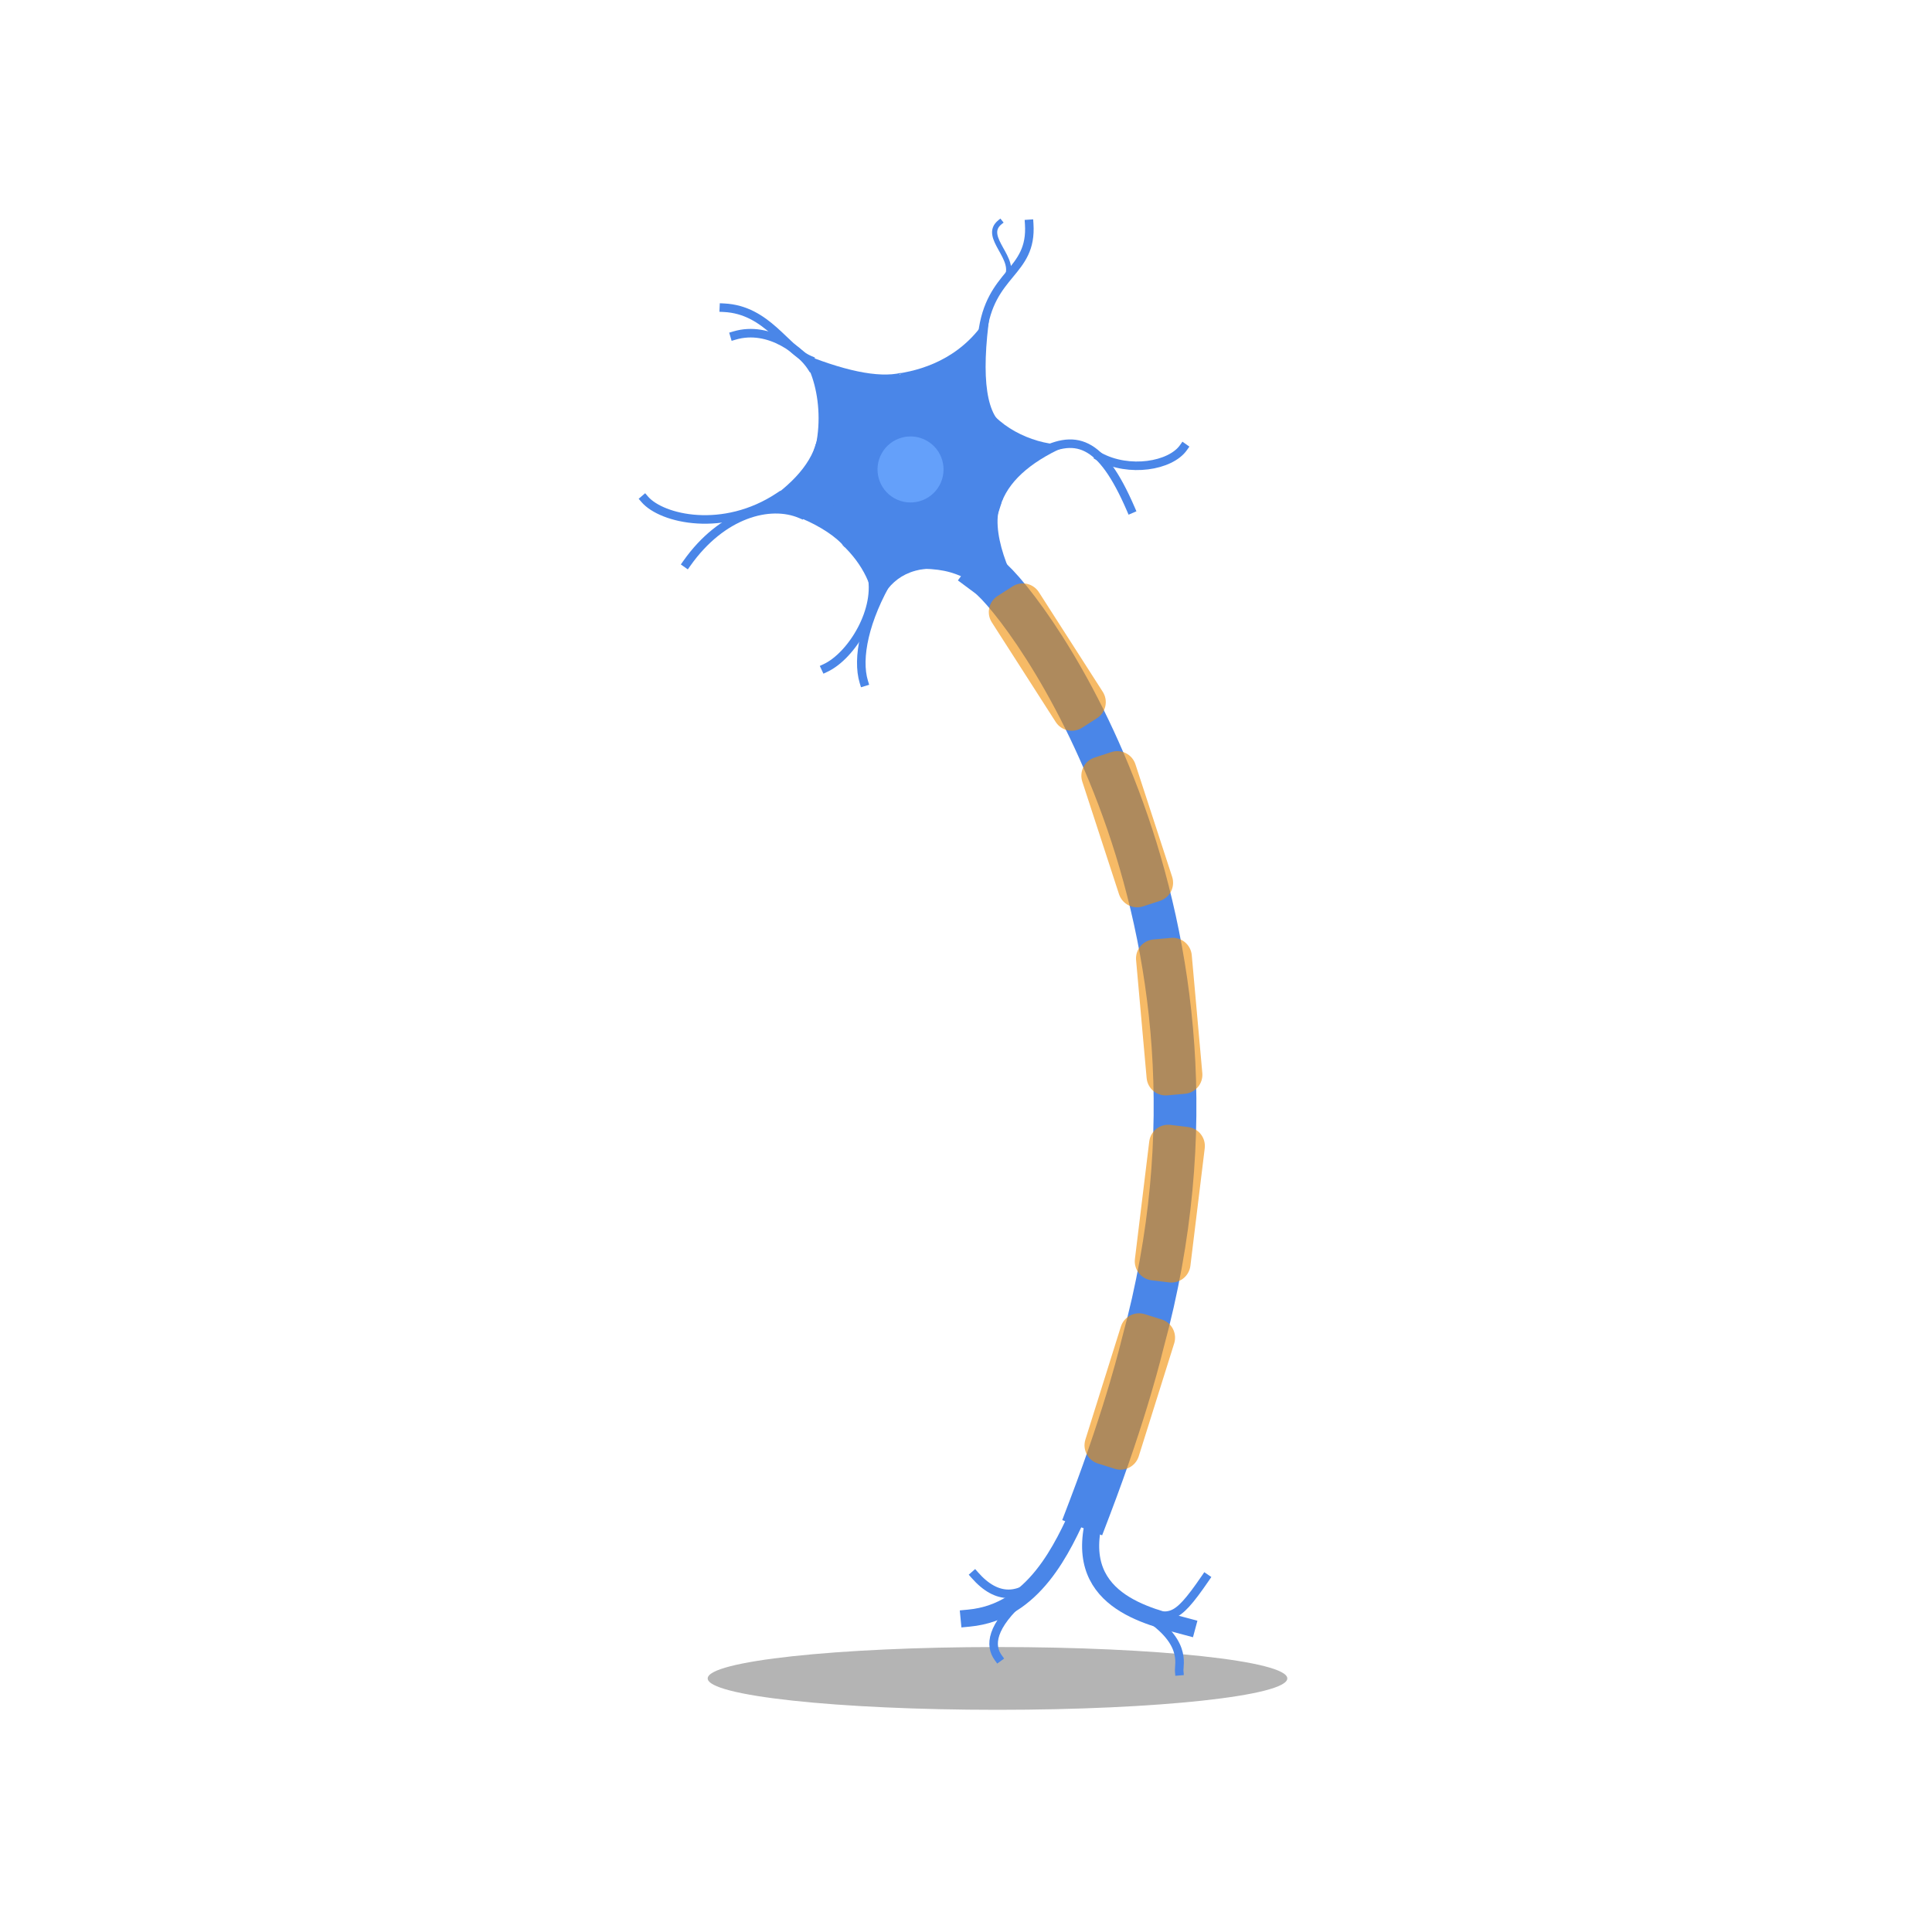
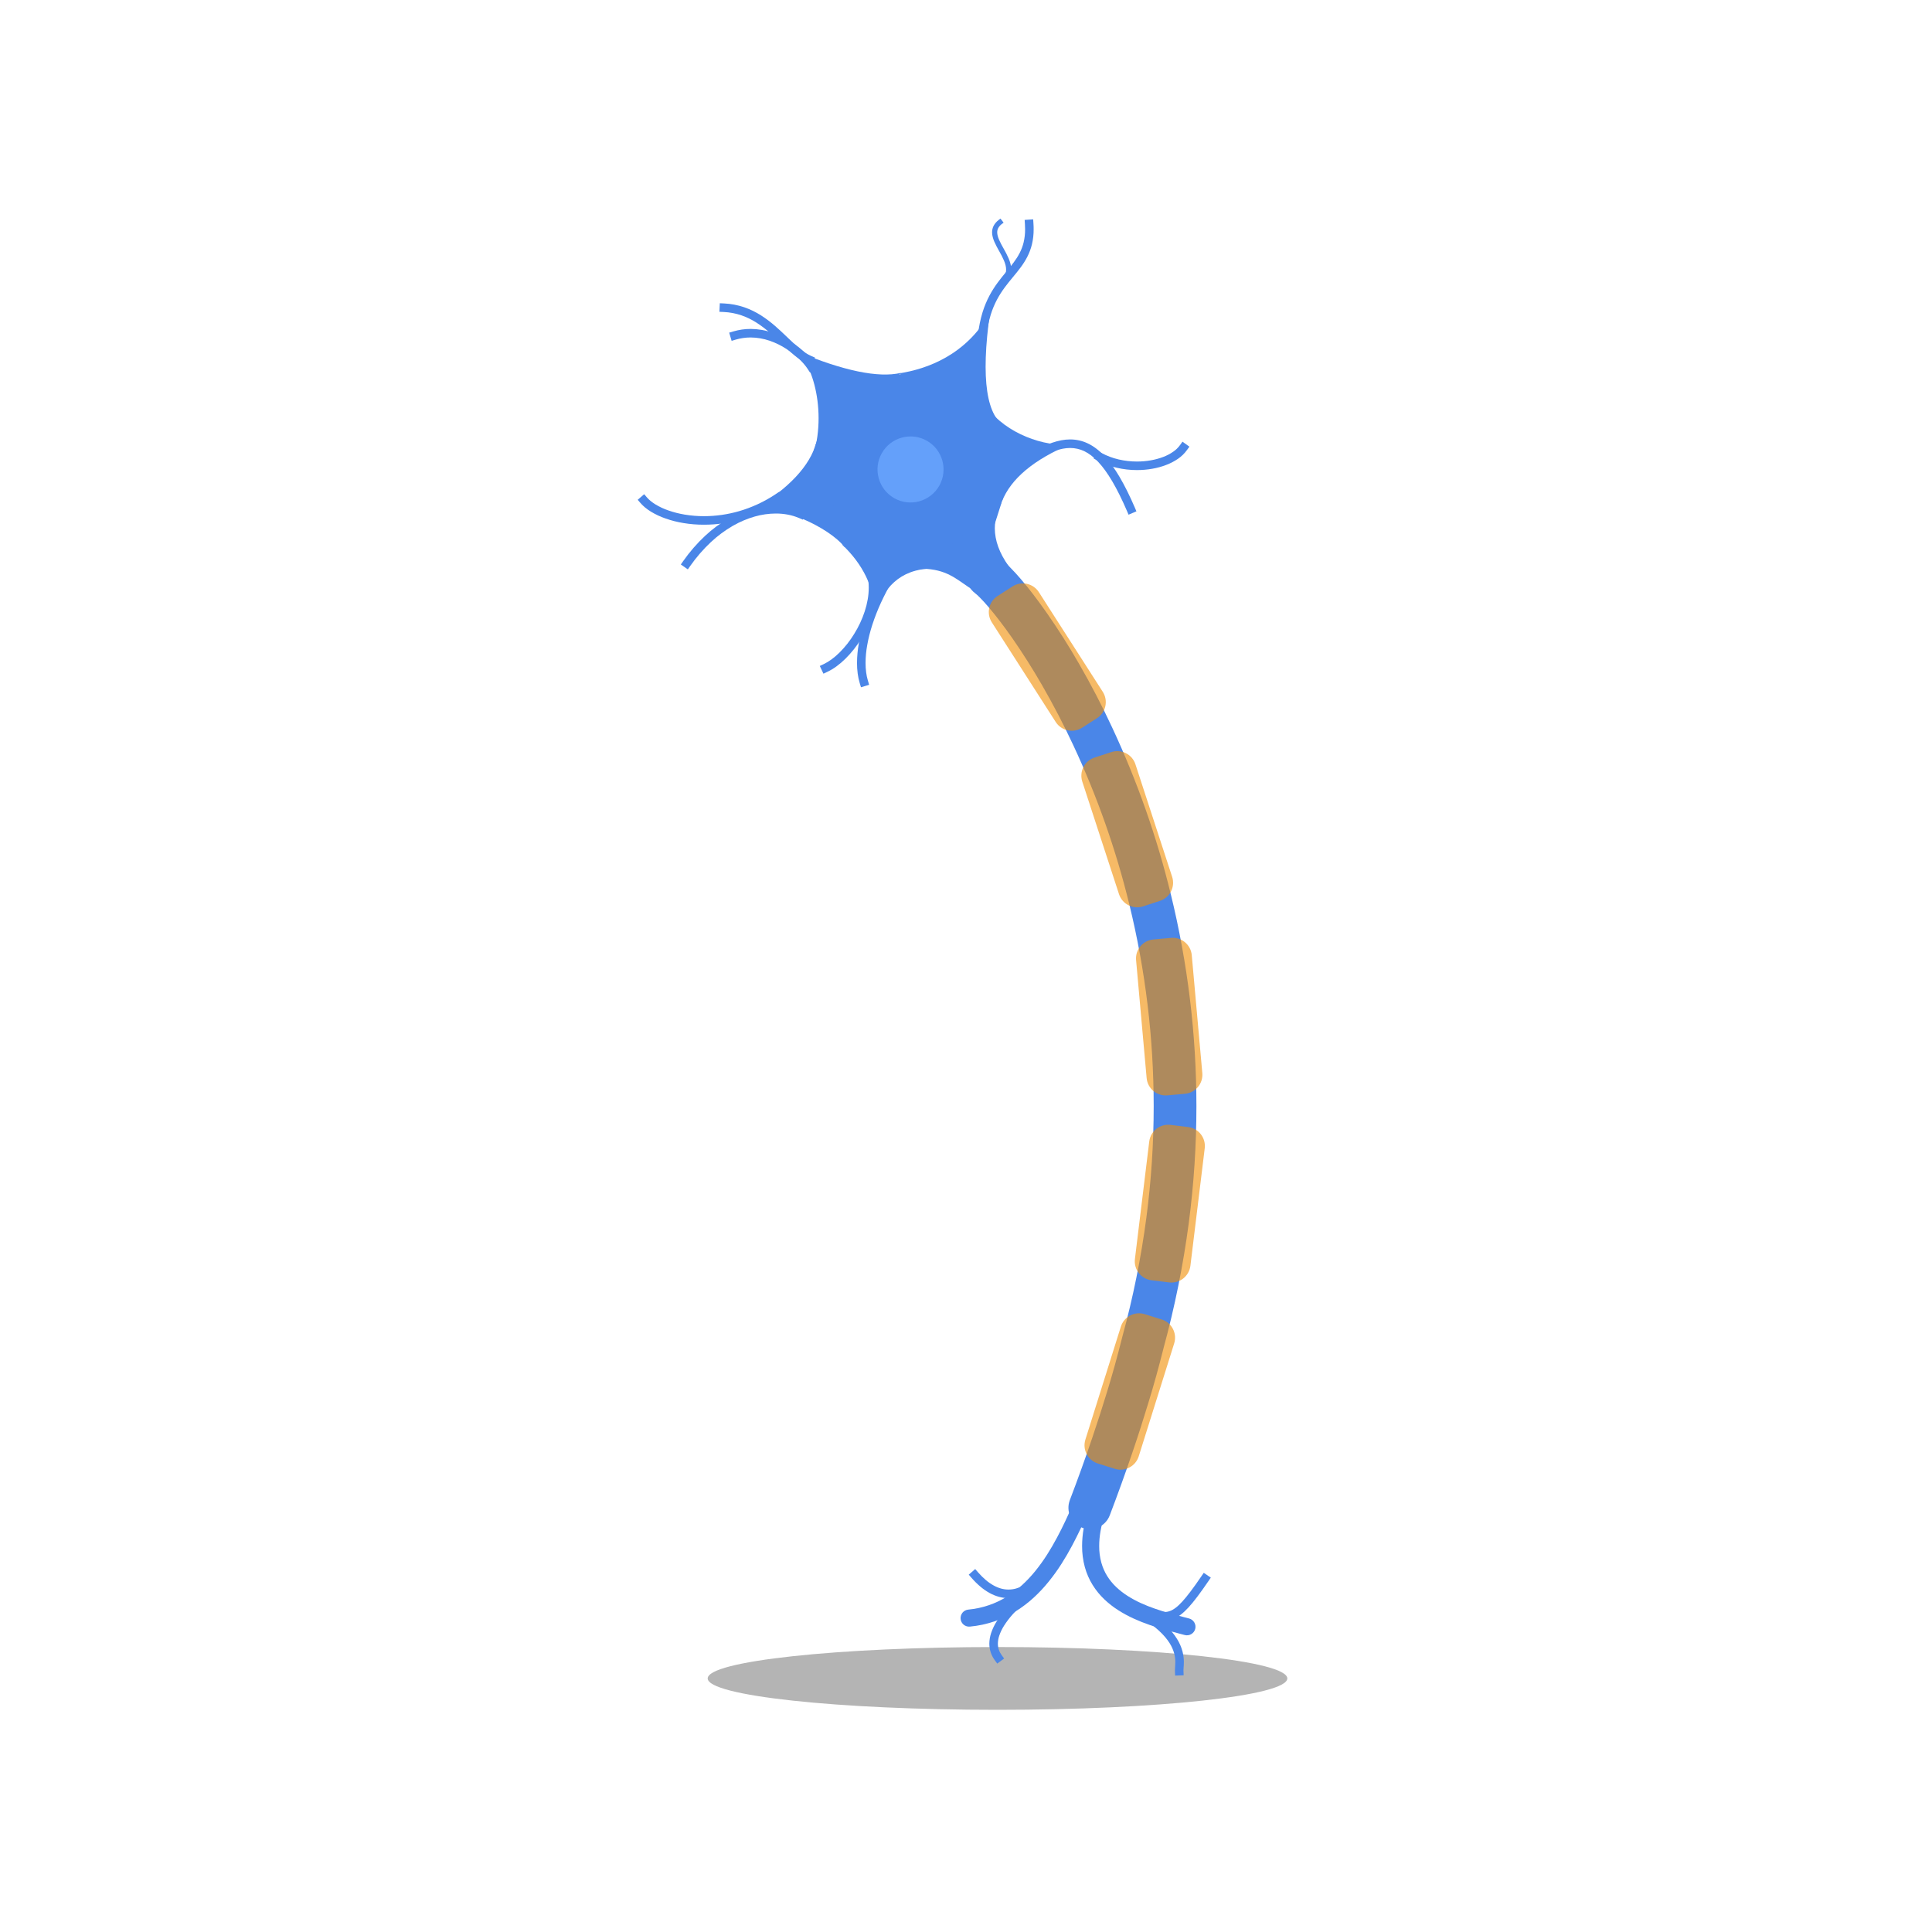
<svg xmlns="http://www.w3.org/2000/svg" style="isolation:isolate" viewBox="0 0 800 800" width="800" height="800">
  <g id="Group">
    <ellipse vector-effect="non-scaling-stroke" cx="413.044" cy="695" rx="120" ry="13" id="shadow" fill="rgb(180,180,180)" />
    <g id="Group">
-       <path d=" M 409.018 238.511 C 424.659 250.143 521.369 379.376 473.274 555.841 C 472.891 557.249 466.768 583.647 451.256 624.329" id="Path" fill="none" vector-effect="non-scaling-stroke" stroke-width="17.691" stroke="rgb(74,134,232)" stroke-linejoin="miter" stroke-linecap="square" stroke-miterlimit="3" />
+       <path d=" M 403.62 245.52 C 401.76 244.08 400.55 241.97 400.25 239.65 C 399.95 237.32 400.58 234.97 402.01 233.11 C 403.44 231.25 405.56 230.04 407.88 229.74 C 410.21 229.44 412.56 230.07 414.42 231.51 C 415.79 232.56 417.09 233.72 418.29 234.97 C 419.82 236.51 421.29 238.12 422.69 239.77 C 424.48 241.86 426.2 243.99 427.87 246.17 C 429.87 248.79 431.82 251.45 433.7 254.16 C 438.34 260.83 442.69 267.71 446.75 274.76 C 451.72 283.38 456.32 292.21 460.52 301.24 C 470.87 323.4 479.01 346.53 484.81 370.29 C 491.84 399.01 495.4 428.47 495.41 458.03 C 495.41 474.25 494.34 490.45 492.23 506.53 C 489.92 523.95 486.45 541.19 481.82 558.13 C 481.77 558.31 481.73 558.48 481.69 558.66 C 479.84 566.03 477.81 573.36 475.59 580.63 C 473.49 587.57 471.28 594.47 468.94 601.34 C 465.97 610.11 462.82 618.83 459.52 627.48 C 458.68 629.67 457.01 631.44 454.87 632.4 C 452.73 633.36 450.29 633.43 448.1 632.59 C 445.91 631.76 444.14 630.08 443.18 627.94 C 442.22 625.8 442.16 623.37 442.99 621.17 C 446.22 612.72 449.28 604.22 452.19 595.65 C 454.46 588.97 456.62 582.25 458.67 575.49 C 460.79 568.52 462.73 561.51 464.5 554.45 C 464.58 554.14 464.65 553.84 464.73 553.54 C 469.16 537.35 472.49 520.87 474.69 504.22 C 476.7 488.91 477.72 473.48 477.72 458.03 C 477.71 429.88 474.32 401.84 467.63 374.5 C 462.1 351.86 454.35 329.83 444.49 308.72 C 440.5 300.15 436.14 291.77 431.42 283.58 C 427.61 276.97 423.53 270.52 419.18 264.25 C 417.45 261.77 415.66 259.33 413.82 256.93 C 412.34 254.99 410.81 253.1 409.23 251.25 C 408.08 249.89 406.88 248.58 405.63 247.32 C 405 246.67 404.33 246.07 403.62 245.52 Z " id="Path" fill="rgb(74,134,232)" />
      <path d=" M 372.386 154.587 C 383.878 152.805 400.022 147.058 409.918 129.519 Q 404.114 170.895 417.068 177.14" id="Path" fill="rgb(74,134,232)" />
      <polygon points="407.799,229.839,421.941,185.486,390.601,151.062,345.119,160.991,330.976,205.344,362.316,239.768" id="Polygon" fill="rgb(74,134,232)" />
      <path d=" M 383.754 182.485 C 377.182 178.777 368.835 181.102 365.126 187.674 C 361.418 194.247 363.743 202.594 370.316 206.302 C 376.888 210.011 385.235 207.685 388.944 201.113 C 392.652 194.54 390.327 186.193 383.754 182.485 Z " id="Ellipse" fill="rgb(100,160,250)" />
-       <path d=" M 414.682 208.219 C 409.196 218.412 418.799 241.903 425.901 249.1 C 399.455 243.214 401.482 235.853 382.014 235.5" id="Path" fill="rgb(74,134,232)" />
+       <path d=" M 414.682 208.219 C 409.872 217.156 411 227.375 421 238.557 C 423.028 240.827 423.017 244.304 425.901 247 C 398.75 251.625 401.482 235.853 382.014 235.5" id="Path" fill="rgb(74,134,232)" />
      <path d=" M 386.071 235.375 C 372.165 235.673 365.852 243.901 362.332 253.896 Q 361.786 237.907 348.636 225.437" id="Path" fill="rgb(74,134,232)" />
      <path d=" M 408.93 168.828 C 416.334 179.384 432.771 185.325 443.27 183.89 Q 420.451 193.512 414.87 207.663" id="Path" fill="rgb(74,134,232)" />
      <path d=" M 349.809 226.631 C 343.188 218.111 322.004 208.644 311.726 211.224 Q 334.054 197.846 338.048 183.168" id="Path" fill="rgb(74,134,232)" />
      <path d=" M 334.077 195.163 C 343.333 176.882 338.042 151.973 329.729 145.402 Q 358.966 157.646 373.017 154.411" id="Path" fill="rgb(74,134,232)" />
-       <path d=" M 368.366 238.962 C 358.005 256.44 354.707 272.556 357.692 282.374" id="Path" fill="none" vector-effect="non-scaling-stroke" stroke-width="3.538" stroke="rgb(74,134,232)" stroke-linejoin="miter" stroke-linecap="square" stroke-miterlimit="3" />
-       <path d=" M 360.778 237.338 C 364.591 252.247 352.638 271.548 341.812 276.603" id="Path" fill="none" vector-effect="non-scaling-stroke" stroke-width="3.538" stroke="rgb(74,134,232)" stroke-linejoin="miter" stroke-linecap="square" stroke-miterlimit="3" />
-       <path d=" M 322.563 205.677 C 299.62 220.904 274.006 214.956 266.956 206.726" id="Path" fill="none" vector-effect="non-scaling-stroke" stroke-width="3.538" stroke="rgb(74,134,232)" stroke-linejoin="miter" stroke-linecap="square" stroke-miterlimit="3" />
-       <path d=" M 331.532 212.863 C 318.8 207.451 298.953 212.651 284.385 233.303" id="Path" fill="none" vector-effect="non-scaling-stroke" stroke-width="3.538" stroke="rgb(74,134,232)" stroke-linejoin="miter" stroke-linecap="square" stroke-miterlimit="3" />
-       <path d=" M 468.242 210.798 C 455.797 181.983 445.158 179.17 428.729 188.504" id="Path" fill="none" vector-effect="non-scaling-stroke" stroke-width="3.538" stroke="rgb(74,134,232)" stroke-linejoin="miter" stroke-linecap="square" stroke-miterlimit="3" />
-       <path d=" M 490.039 185.357 C 484.682 192.965 467.517 195.812 455.233 189.106" id="Path" fill="none" vector-effect="non-scaling-stroke" stroke-width="3.538" stroke="rgb(74,134,232)" stroke-linejoin="miter" stroke-linecap="square" stroke-miterlimit="3" />
-       <path d=" M 426.169 92.709 C 427.524 113.246 409.815 112.516 406.78 138.379" id="Path" fill="none" vector-effect="non-scaling-stroke" stroke-width="3.538" stroke="rgb(74,134,232)" stroke-linejoin="miter" stroke-linecap="square" stroke-miterlimit="3" />
-       <path d=" M 414.078 92 C 406.303 98.244 421.883 107.244 416.531 115.444" id="Path" fill="none" vector-effect="non-scaling-stroke" stroke-width="2.123" stroke="rgb(74,134,232)" stroke-linejoin="miter" stroke-linecap="square" stroke-miterlimit="3" />
-       <path d=" M 299.743 127.42 C 317.735 128.269 325.304 144.766 335.146 148.99" id="Path" fill="none" vector-effect="non-scaling-stroke" stroke-width="3.538" stroke="rgb(74,134,232)" stroke-linejoin="miter" stroke-linecap="square" stroke-miterlimit="3" />
-       <path d=" M 304.141 138.938 C 318.817 134.594 332.148 145.92 335.937 151.828" id="Path" fill="none" vector-effect="non-scaling-stroke" stroke-width="3.538" stroke="rgb(74,134,232)" stroke-linejoin="miter" stroke-linecap="square" stroke-miterlimit="3" />
+       <path d=" M 359.39 281.87 L 359.89 283.56 L 356.51 284.58 L 356 282.88 C 355.61 281.58 355.32 280.25 355.15 278.9 C 354.96 277.44 354.86 275.97 354.87 274.5 C 354.89 271.81 355.13 269.13 355.61 266.48 C 356.15 263.48 356.9 260.52 357.84 257.62 C 358.9 254.37 360.15 251.18 361.58 248.08 C 363.16 244.65 364.92 241.3 366.85 238.06 L 367.75 236.54 L 370.79 238.35 L 369.89 239.87 C 368.02 243 366.32 246.24 364.79 249.56 C 363.42 252.54 362.22 255.59 361.21 258.71 C 360.31 261.46 359.61 264.27 359.1 267.11 C 358.65 269.55 358.42 272.03 358.41 274.51 C 358.4 275.83 358.49 277.14 358.66 278.45 C 358.81 279.6 359.05 280.75 359.39 281.87 Z " id="Path" fill="rgb(74,134,232)" />
+       <path d=" M 359.06 237.77 L 358.63 236.05 L 362.06 235.19 L 362.49 236.91 C 363.02 239.01 363.28 241.17 363.27 243.34 C 363.27 245.18 363.1 247.01 362.79 248.82 C 362.46 250.66 362.01 252.47 361.43 254.24 C 360.26 257.8 358.67 261.2 356.7 264.38 C 354.84 267.42 352.63 270.22 350.11 272.73 C 348.96 273.87 347.72 274.93 346.41 275.9 C 345.21 276.79 343.92 277.56 342.57 278.2 L 340.97 278.96 L 339.46 275.76 L 341.05 275.01 C 342.2 274.46 343.29 273.8 344.31 273.05 C 345.48 272.19 346.58 271.24 347.61 270.22 C 349.94 267.91 351.97 265.32 353.68 262.52 C 355.52 259.58 356.99 256.43 358.07 253.14 C 358.6 251.53 359.01 249.88 359.3 248.21 C 359.58 246.6 359.73 244.96 359.73 243.33 C 359.74 241.45 359.52 239.59 359.06 237.77 Z " id="Path" fill="rgb(74,134,232)" />
+       <path d=" M 321.18 204.62 L 322.65 203.64 L 324.62 206.58 L 323.14 207.56 C 318.18 210.87 312.74 213.4 307.01 215.07 C 301.98 216.53 296.76 217.27 291.52 217.27 C 288.66 217.28 285.81 217.05 282.99 216.58 C 280.46 216.17 277.98 215.54 275.57 214.69 C 273.46 213.97 271.45 213.02 269.54 211.87 C 268.71 211.36 267.91 210.79 267.15 210.17 C 266.45 209.6 265.81 208.98 265.22 208.3 L 264.06 206.96 L 266.73 204.64 L 267.89 205.98 C 268.35 206.51 268.85 206.99 269.39 207.43 C 270.02 207.95 270.69 208.42 271.38 208.85 C 273.07 209.87 274.86 210.71 276.73 211.35 C 278.95 212.13 281.24 212.71 283.56 213.09 C 286.19 213.52 288.85 213.74 291.51 213.74 C 296.42 213.73 301.31 213.03 306.03 211.67 C 311.41 210.1 316.52 207.73 321.18 204.62 Z " id="Path" fill="rgb(74,134,232)" />
+       <path d=" M 285.83 234.32 L 284.82 235.77 L 281.92 233.74 L 282.93 232.29 C 285.57 228.52 288.59 225.04 291.95 221.9 C 294.9 219.13 298.17 216.71 301.67 214.68 C 304.79 212.87 308.13 211.46 311.6 210.47 C 314.73 209.58 317.97 209.11 321.22 209.1 C 323.15 209.09 325.07 209.27 326.96 209.64 C 328.76 209.98 330.53 210.52 332.22 211.23 L 333.85 211.92 L 332.47 215.18 L 330.84 214.49 C 329.38 213.87 327.85 213.41 326.29 213.11 C 324.63 212.79 322.93 212.63 321.24 212.64 C 318.3 212.65 315.39 213.07 312.57 213.87 C 309.38 214.78 306.31 216.08 303.44 217.74 C 300.17 219.64 297.12 221.9 294.36 224.48 C 291.19 227.46 288.33 230.75 285.83 234.32 Z " id="Path" fill="rgb(74,134,232)" />
+       <path d=" M 469.87 210.1 L 470.57 211.73 L 467.31 213.12 L 466.62 211.5 C 465.65 209.25 464.62 207.02 463.54 204.83 C 462.6 202.93 461.6 201.07 460.53 199.25 C 459.61 197.69 458.63 196.18 457.57 194.71 C 456.68 193.47 455.7 192.29 454.66 191.17 C 453.78 190.22 452.82 189.35 451.79 188.56 C 450.91 187.89 449.96 187.3 448.96 186.81 C 447.14 185.95 445.16 185.5 443.15 185.5 C 442.13 185.5 441.12 185.6 440.13 185.79 C 439.02 186 437.94 186.29 436.87 186.65 C 435.68 187.06 434.51 187.54 433.37 188.08 C 432.09 188.68 430.84 189.34 429.61 190.04 L 428.07 190.92 L 426.32 187.85 L 427.85 186.97 C 429.16 186.22 430.5 185.52 431.86 184.88 C 433.12 184.29 434.4 183.76 435.72 183.31 C 436.94 182.89 438.2 182.55 439.47 182.31 C 440.68 182.08 441.91 181.96 443.14 181.96 C 445.68 181.96 448.2 182.53 450.49 183.63 C 451.71 184.22 452.87 184.93 453.94 185.76 C 455.13 186.66 456.23 187.66 457.25 188.75 C 458.39 189.98 459.46 191.28 460.44 192.64 C 461.56 194.2 462.61 195.8 463.58 197.46 C 464.69 199.36 465.73 201.29 466.71 203.26 C 467.82 205.51 468.88 207.79 469.87 210.1 Z " id="Path" fill="rgb(74,134,232)" />
+       <path d=" M 488.61 184.32 L 489.64 182.89 L 492.51 184.96 L 491.47 186.39 C 490.47 187.78 489.23 188.98 487.82 189.95 C 486.3 191 484.65 191.86 482.92 192.51 C 481.05 193.23 479.12 193.76 477.14 194.1 C 475.05 194.47 472.93 194.65 470.8 194.65 C 467.98 194.65 465.18 194.33 462.43 193.69 C 459.63 193.05 456.92 192.03 454.39 190.66 L 452.84 189.82 L 454.52 186.71 L 456.07 187.55 C 458.33 188.77 460.73 189.67 463.23 190.25 C 465.71 190.82 468.25 191.11 470.8 191.11 C 472.72 191.11 474.64 190.95 476.54 190.61 C 478.29 190.31 480.01 189.84 481.67 189.21 C 483.14 188.66 484.53 187.93 485.81 187.04 C 486.89 186.3 487.84 185.38 488.61 184.32 Z " id="Path" fill="rgb(74,134,232)" />
+       <path d=" M 408.54 138.58 L 408.34 140.33 L 404.82 139.94 L 405.02 138.18 C 405.36 135.18 405.97 132.21 406.85 129.32 C 407.59 126.92 408.55 124.6 409.72 122.39 C 410.74 120.48 411.9 118.66 413.19 116.92 C 414.34 115.38 415.53 113.88 416.77 112.41 C 417.81 111.17 418.82 109.9 419.79 108.61 C 420.7 107.39 421.52 106.11 422.22 104.76 C 422.94 103.37 423.49 101.9 423.86 100.38 C 424.28 98.58 424.49 96.74 424.47 94.9 C 424.47 94.21 424.45 93.52 424.4 92.83 L 424.29 91.06 L 427.82 90.83 L 427.93 92.59 C 427.99 93.35 428.01 94.12 428.01 94.88 C 428.03 97.01 427.79 99.13 427.3 101.2 C 426.86 103 426.21 104.74 425.36 106.39 C 424.57 107.91 423.65 109.36 422.62 110.74 C 421.61 112.08 420.56 113.4 419.48 114.68 C 418.29 116.1 417.13 117.55 416.03 119.03 C 414.84 120.63 413.78 122.3 412.84 124.05 C 411.78 126.06 410.9 128.17 410.23 130.35 C 409.42 133.03 408.85 135.79 408.54 138.58 Z " id="Path" fill="rgb(74,134,232)" />
+       <path d=" M 413.43 91.16 L 414.27 90.51 L 415.57 92.2 L 414.72 92.84 C 414.14 93.29 413.66 93.86 413.31 94.51 C 413.05 95.03 412.92 95.61 412.92 96.2 C 412.93 96.68 412.99 97.17 413.12 97.64 C 413.26 98.19 413.45 98.73 413.68 99.25 C 414.23 100.48 414.85 101.68 415.53 102.84 C 416.32 104.2 417.04 105.61 417.68 107.06 C 417.99 107.79 418.24 108.54 418.44 109.31 C 418.63 110.07 418.73 110.86 418.74 111.65 C 418.73 113.21 418.27 114.73 417.42 116.03 L 416.83 116.91 L 415.06 115.75 L 415.64 114.86 C 416.27 113.91 416.61 112.79 416.61 111.65 C 416.61 111.04 416.53 110.42 416.38 109.83 C 416.21 109.17 416 108.53 415.73 107.91 C 415.13 106.54 414.45 105.2 413.69 103.91 C 412.98 102.68 412.32 101.41 411.74 100.11 C 411.47 99.49 411.24 98.84 411.07 98.18 C 410.89 97.54 410.8 96.88 410.8 96.21 C 410.79 95.28 411.01 94.37 411.42 93.54 C 411.91 92.61 412.6 91.8 413.43 91.16 Z " id="Path" fill="rgb(74,134,232)" />
+       <path d=" M 299.66 129.19 L 297.89 129.11 L 298.06 125.57 L 299.82 125.65 C 302.68 125.78 305.5 126.32 308.2 127.24 C 310.65 128.09 312.99 129.23 315.18 130.63 C 317.23 131.95 319.17 133.42 321.01 135.03 C 322.72 136.54 324.39 138.08 326.03 139.68 C 326.88 140.5 327.75 141.32 328.62 142.13 C 329.42 142.88 330.25 143.61 331.1 144.31 C 331.87 144.95 332.67 145.54 333.51 146.09 C 334.25 146.58 335.04 147.01 335.85 147.37 L 337.48 148.08 L 336.06 151.32 L 334.44 150.61 C 333.43 150.17 332.47 149.65 331.56 149.05 C 330.62 148.43 329.71 147.76 328.84 147.04 C 327.94 146.29 327.06 145.52 326.21 144.72 C 325.32 143.89 324.44 143.06 323.56 142.22 C 321.97 140.67 320.34 139.16 318.67 137.69 C 316.97 136.2 315.16 134.83 313.26 133.61 C 311.32 132.36 309.23 131.35 307.05 130.59 C 304.66 129.77 302.18 129.3 299.66 129.19 Z " id="Path" fill="rgb(74,134,232)" />
+       <path d=" M 304.64 140.63 L 302.95 141.14 L 301.94 137.74 L 303.64 137.24 C 305.97 136.55 308.4 136.2 310.83 136.2 C 313.92 136.22 316.98 136.75 319.89 137.76 C 322.61 138.7 325.2 139.97 327.6 141.54 C 329.74 142.92 331.74 144.51 333.57 146.29 C 334.34 147.04 335.08 147.83 335.78 148.66 C 336.37 149.36 336.92 150.09 337.42 150.86 L 338.38 152.35 L 335.42 154.28 L 334.45 152.79 C 334.03 152.15 333.57 151.53 333.07 150.94 C 332.45 150.2 331.8 149.5 331.1 148.83 C 329.44 147.21 327.62 145.77 325.67 144.51 C 323.51 143.09 321.18 141.95 318.73 141.1 C 316.19 140.22 313.51 139.76 310.82 139.74 C 308.73 139.74 306.65 140.04 304.64 140.63 Z " id="Path" fill="rgb(74,134,232)" />
      <path d="M 410.692 257.702 L 437.148 298.96 C 439.502 302.63 444.393 303.699 448.064 301.345 L 454.248 297.38 C 457.918 295.026 458.987 290.135 456.634 286.465 L 430.178 245.207 C 427.824 241.537 422.933 240.468 419.262 242.821 L 413.078 246.787 C 409.408 249.141 408.339 254.032 410.692 257.702 Z" style="stroke:none;fill:#F08C00;stroke-miterlimit:10;opacity:0.6;" />
      <path d="M 448.155 323.659 L 463.356 370.253 C 464.709 374.398 469.172 376.666 473.317 375.313 L 480.301 373.035 C 484.447 371.682 486.714 367.219 485.362 363.073 L 470.16 316.479 C 468.808 312.334 464.344 310.066 460.199 311.419 L 453.215 313.697 C 449.07 315.05 446.802 319.513 448.155 323.659 Z" style="stroke:none;fill:#F08C00;stroke-miterlimit:10;opacity:0.6;" />
      <path d="M 470.43 397.584 L 474.796 446.4 C 475.185 450.743 479.026 453.954 483.369 453.565 L 490.686 452.911 C 495.029 452.522 498.24 448.681 497.852 444.338 L 493.485 395.522 C 493.097 391.179 489.255 387.968 484.912 388.357 L 477.595 389.011 C 473.252 389.399 470.042 393.241 470.43 397.584 Z" style="stroke:none;fill:#F08C00;stroke-miterlimit:10;opacity:0.6;" />
      <path d="M 475.875 472.679 L 469.945 521.33 C 469.417 525.658 472.503 529.601 476.831 530.128 L 484.123 531.017 C 488.452 531.545 492.394 528.459 492.922 524.13 L 498.852 475.479 C 499.38 471.151 496.294 467.209 491.965 466.681 L 484.673 465.792 C 480.345 465.265 476.403 468.35 475.875 472.679 Z" style="stroke:none;fill:#F08C00;stroke-miterlimit:10;opacity:0.6;" />
      <path d="M 464.121 549.339 L 449.438 596.099 C 448.131 600.259 450.448 604.697 454.609 606.003 L 461.617 608.204 C 465.777 609.511 470.215 607.194 471.522 603.034 L 486.205 556.274 C 487.511 552.114 485.195 547.675 481.034 546.369 L 474.026 544.168 C 469.866 542.862 465.427 545.179 464.121 549.339 Z" style="stroke:none;fill:#F08C00;stroke-miterlimit:10;opacity:0.6;" />
-       <path d=" M 491.49 673.608 C 475.734 669.366 442.278 662.85 454.078 625.921" id="Path" fill="none" vector-effect="non-scaling-stroke" stroke-width="7.077" stroke="rgb(74,134,232)" stroke-linejoin="miter" stroke-linecap="square" stroke-miterlimit="3" />
-       <path d=" M 401.289 670.021 C 428.264 667.434 440.063 640.87 447.638 624.148" id="Path" fill="none" vector-effect="non-scaling-stroke" stroke-width="7.077" stroke="rgb(74,134,232)" stroke-linejoin="miter" stroke-linecap="square" stroke-miterlimit="3" />
-       <path d=" M 403.633 652.208 C 412.849 662.723 422.407 662.269 431.599 652.573" id="Path" fill="none" vector-effect="non-scaling-stroke" stroke-width="3.538" stroke="rgb(74,134,232)" stroke-linejoin="miter" stroke-linecap="square" stroke-miterlimit="3" />
-       <path d=" M 413.322 686.379 C 409.735 681.431 410.237 673.476 423.896 661.515" id="Path" fill="none" vector-effect="non-scaling-stroke" stroke-width="3.538" stroke="rgb(74,134,232)" stroke-linejoin="miter" stroke-linecap="square" stroke-miterlimit="3" />
-       <path d=" M 499.132 653.468 C 485.86 672.88 484.78 669.427 471.273 667.516" id="Path" fill="none" vector-effect="non-scaling-stroke" stroke-width="3.538" stroke="rgb(74,134,232)" stroke-linejoin="miter" stroke-linecap="square" stroke-miterlimit="3" />
-       <path d=" M 488.288 692 C 488.036 689.007 491.847 679.328 472.71 667.795" id="Path" fill="none" vector-effect="non-scaling-stroke" stroke-width="3.538" stroke="rgb(74,134,232)" stroke-linejoin="miter" stroke-linecap="square" stroke-miterlimit="3" />
+       <path d=" M 492.41 670.19 C 493.31 670.43 494.08 671.03 494.55 671.84 C 495.02 672.65 495.15 673.62 494.91 674.52 C 494.67 675.43 494.07 676.2 493.26 676.67 C 492.45 677.14 491.48 677.27 490.57 677.03 C 489.71 676.79 488.84 676.56 487.97 676.34 C 486.07 675.85 484.17 675.34 482.28 674.81 C 480.16 674.21 478.06 673.55 475.98 672.83 C 473.76 672.07 471.59 671.2 469.46 670.23 C 467.25 669.23 465.13 668.08 463.09 666.78 C 461 665.46 459.05 663.94 457.26 662.23 C 455.42 660.48 453.81 658.5 452.46 656.34 C 451.03 654.05 449.95 651.56 449.22 648.96 C 448.44 646.08 448.05 643.11 448.07 640.13 C 448.08 637.7 448.3 635.27 448.72 632.87 C 449.19 630.15 449.86 627.46 450.71 624.83 C 451 623.94 451.63 623.2 452.47 622.77 C 453.31 622.34 454.28 622.27 455.17 622.56 C 456.06 622.84 456.8 623.48 457.23 624.31 C 457.66 625.15 457.73 626.12 457.44 627.01 C 456.69 629.33 456.11 631.7 455.69 634.09 C 455.34 636.1 455.15 638.13 455.15 640.17 C 455.13 642.51 455.43 644.83 456.05 647.08 C 456.59 649.03 457.4 650.88 458.46 652.6 C 459.5 654.25 460.73 655.77 462.14 657.11 C 463.6 658.49 465.19 659.73 466.88 660.81 C 468.64 661.93 470.48 662.93 472.38 663.79 C 474.31 664.67 476.28 665.45 478.29 666.14 C 480.24 666.82 482.21 667.43 484.2 667.99 C 486.04 668.51 487.89 669.01 489.74 669.49 C 490.63 669.72 491.52 669.95 492.41 670.19 Z " id="Path" fill="rgb(74,134,232)" />
+       <path d=" M 444.41 622.69 C 444.8 621.83 445.51 621.17 446.39 620.84 C 447.27 620.51 448.24 620.54 449.1 620.92 C 449.95 621.31 450.62 622.02 450.95 622.9 C 451.28 623.78 451.25 624.75 450.86 625.61 L 450.66 626.05 C 449.65 628.29 448.62 630.53 447.57 632.76 C 446.41 635.22 445.19 637.65 443.91 640.06 C 442.55 642.61 441.09 645.11 439.54 647.55 C 437.93 650.08 436.18 652.51 434.3 654.84 C 432.38 657.23 430.29 659.47 428.04 661.54 C 425.73 663.66 423.23 665.56 420.57 667.21 C 417.81 668.91 414.86 670.31 411.78 671.37 C 408.49 672.49 405.08 673.22 401.62 673.54 C 400.69 673.63 399.75 673.34 399.03 672.75 C 398.31 672.15 397.85 671.29 397.77 670.35 C 397.68 669.42 397.97 668.49 398.56 667.76 C 399.16 667.04 400.02 666.59 400.96 666.5 C 403.86 666.23 406.73 665.61 409.49 664.67 C 412.07 663.79 414.53 662.62 416.85 661.19 C 419.13 659.77 421.27 658.15 423.24 656.33 C 425.24 654.5 427.09 652.52 428.79 650.41 C 430.5 648.28 432.1 646.05 433.57 643.75 C 435.02 641.46 436.39 639.12 437.66 636.73 C 438.89 634.43 440.06 632.1 441.17 629.74 C 442.2 627.55 443.22 625.35 444.21 623.14 C 444.21 623.14 444.21 623.14 444.21 623.13 L 444.41 622.69 Z " id="Path" fill="rgb(74,134,232)" />
+       <path d=" M 430.31 651.36 L 431.52 650.07 L 434.1 652.49 L 432.89 653.78 C 431.75 654.99 430.53 656.12 429.23 657.16 C 428.06 658.1 426.8 658.94 425.47 659.65 C 424.24 660.31 422.93 660.84 421.58 661.2 C 420.28 661.56 418.94 661.74 417.59 661.74 C 416.25 661.74 414.91 661.56 413.61 661.2 C 412.26 660.82 410.95 660.29 409.72 659.6 C 408.38 658.85 407.12 657.98 405.95 656.98 C 404.64 655.87 403.42 654.66 402.3 653.37 L 401.14 652.03 L 403.81 649.71 L 404.97 651.05 C 405.98 652.21 407.07 653.29 408.24 654.29 C 409.23 655.13 410.31 655.88 411.45 656.51 C 412.43 657.06 413.47 657.49 414.55 657.79 C 415.54 658.06 416.57 658.2 417.59 658.2 C 418.63 658.2 419.66 658.06 420.65 657.79 C 421.74 657.49 422.8 657.07 423.79 656.54 C 424.93 655.92 426.01 655.21 427.02 654.4 C 428.19 653.46 429.29 652.45 430.31 651.36 Z " id="Path" fill="rgb(74,134,232)" />
+       <path d=" M 414.75 685.33 L 415.79 686.76 L 412.94 688.85 L 411.89 687.42 C 411.2 686.47 410.65 685.43 410.27 684.32 C 409.86 683.12 409.66 681.86 409.66 680.6 C 409.68 679.1 409.93 677.62 410.4 676.21 C 410.97 674.51 411.74 672.89 412.7 671.38 C 413.89 669.49 415.24 667.71 416.73 666.06 C 418.61 663.98 420.62 662.01 422.74 660.18 L 424.08 659.02 L 426.39 661.69 L 425.05 662.85 C 423.04 664.59 421.14 666.46 419.36 668.43 C 418 669.94 416.77 671.55 415.69 673.27 C 414.89 674.54 414.24 675.9 413.76 677.33 C 413.4 678.39 413.21 679.5 413.2 680.62 C 413.2 681.49 413.34 682.35 413.62 683.17 C 413.88 683.94 414.27 684.67 414.75 685.33 Z " id="Path" fill="rgb(74,134,232)" />
+       <path d=" M 498.911 653.728 C 485.639 673.139 484.559 669.686 471.051 667.775" id="Path" fill="none" vector-effect="non-scaling-stroke" stroke-width="3.538" stroke="rgb(74,134,232)" stroke-linejoin="miter" stroke-linecap="square" stroke-miterlimit="3" />
+       <path d=" M 471.8 669.31 L 470.28 668.4 L 472.1 665.37 L 473.62 666.28 C 475.28 667.27 476.9 668.35 478.47 669.49 C 479.8 670.47 481.07 671.51 482.29 672.62 C 483.33 673.57 484.3 674.58 485.21 675.66 C 485.99 676.57 486.7 677.55 487.34 678.57 C 488.39 680.22 489.17 682.02 489.67 683.91 C 490.03 685.35 490.22 686.82 490.21 688.3 C 490.2 689.07 490.17 689.84 490.1 690.61 C 490.07 690.95 490.05 691.3 490.05 691.64 L 490.06 691.93 L 490.12 693.7 L 486.59 693.83 L 486.52 692.07 L 486.51 691.73 C 486.51 691.69 486.51 691.66 486.51 691.63 C 486.51 691.19 486.54 690.74 486.58 690.3 C 486.63 689.63 486.67 688.95 486.67 688.28 C 486.68 687.1 486.53 685.94 486.25 684.8 C 485.84 683.26 485.2 681.8 484.35 680.45 C 483.8 679.57 483.18 678.73 482.51 677.94 C 481.7 676.99 480.83 676.08 479.9 675.24 C 478.78 674.21 477.6 673.25 476.38 672.35 C 474.9 671.27 473.37 670.25 471.8 669.31 Z " id="Path" fill="rgb(74,134,232)" />
    </g>
  </g>
</svg>
